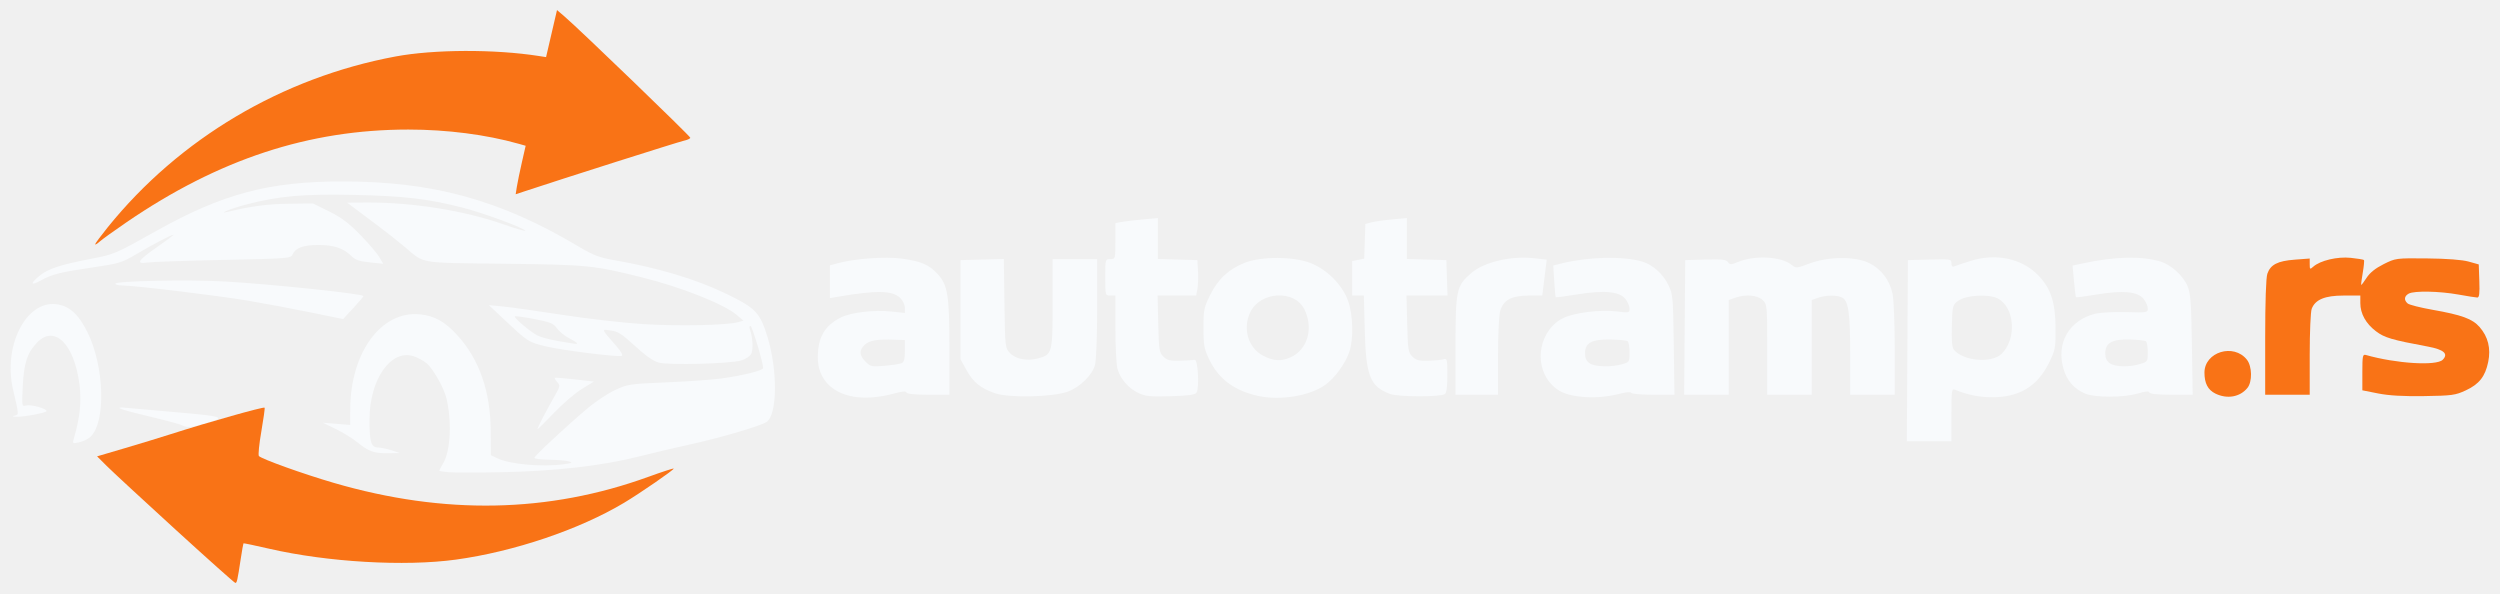
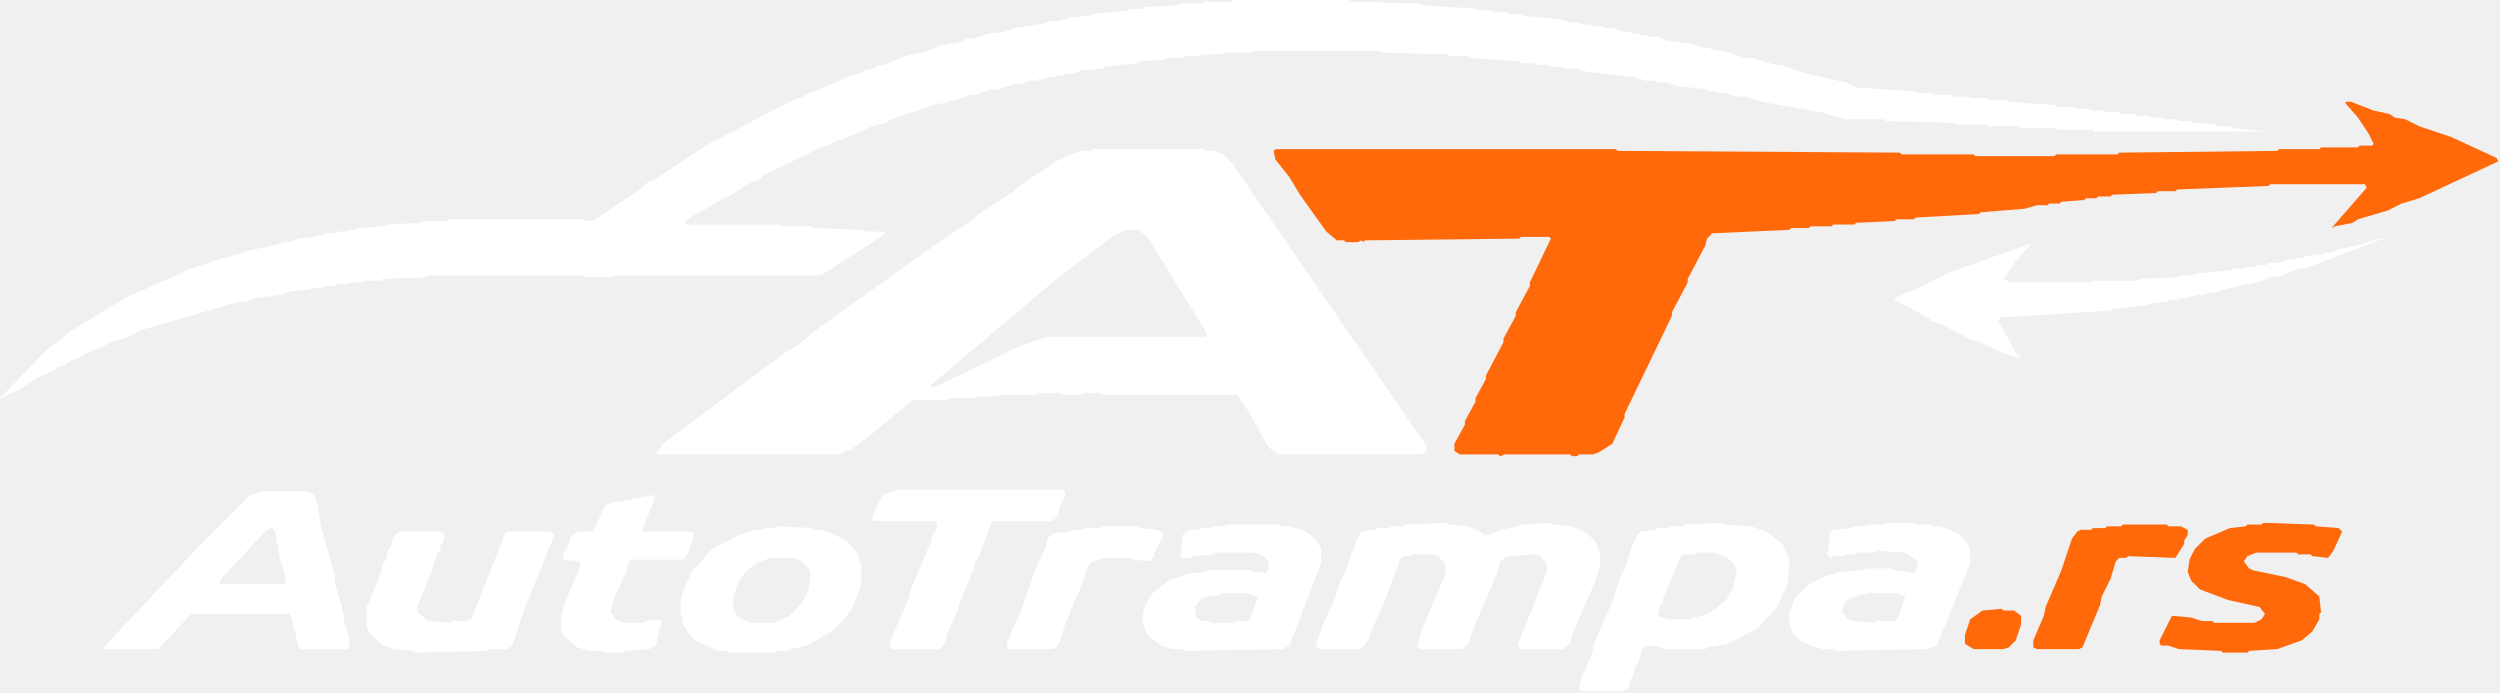
- <svg xmlns="http://www.w3.org/2000/svg" width="1235" height="293" viewBox="0 0 1235 293" role="img" aria-labelledby="title desc">
-   <path id="car-and-wordmark" fill="#F8FAFC" fill-rule="evenodd" d="M221.750,233.285 C219.137,233.068 217.000,232.716 217.000,232.502 C217.000,232.289 217.904,230.583 219.008,228.711 C222.587,222.645 223.267,207.810 220.483,196.500 C219.265,191.550 213.862,182.062 210.788,179.475 C209.205,178.143 206.174,176.533 204.053,175.898 C192.965,172.576 182.624,187.525 182.539,207.000 C182.489,218.367 183.274,220.979 186.769,221.077 C188.271,221.119 191.300,221.747 193.500,222.472 L197.500,223.790 191.815,223.895 C184.927,224.022 182.083,223.022 176.629,218.552 C174.331,216.669 169.536,213.708 165.975,211.973 L159.500,208.817 166.250,209.371 L173.000,209.925 173.017,202.212 C173.081,174.137 188.386,153.315 207.509,155.289 C214.696,156.031 219.766,158.869 225.909,165.591 C236.725,177.425 242.275,193.261 242.413,212.679 L242.500,224.858 245.810,226.442 C251.999,229.402 268.006,230.803 278.610,229.313 C282.756,228.730 283.120,228.517 281.000,227.912 C279.625,227.520 275.238,227.155 271.250,227.100 C267.262,227.045 264.000,226.628 264.000,226.174 C264.000,225.243 279.931,210.403 290.418,201.567 C294.223,198.361 300.249,194.374 303.809,192.709 C310.020,189.802 311.043,189.648 329.088,188.895 C339.431,188.463 351.630,187.605 356.197,186.988 C366.849,185.548 377.000,183.023 377.000,181.813 C377.000,179.130 371.537,161.000 370.729,161.000 C370.210,161.000 370.080,161.767 370.440,162.705 C371.831,166.330 372.185,172.786 371.104,174.806 C370.484,175.965 368.294,177.424 366.238,178.050 C360.875,179.682 330.460,180.488 325.456,179.131 C322.716,178.388 318.920,175.738 313.691,170.920 C307.297,165.028 305.242,163.711 301.735,163.257 C296.937,162.634 296.748,162.104 304.465,170.943 C306.907,173.741 307.885,175.538 307.105,175.798 C305.041,176.486 276.990,172.954 269.352,171.044 C260.974,168.949 260.834,168.860 249.909,158.617 L241.500,150.733 248.500,151.406 C252.350,151.776 265.625,153.649 278.000,155.568 C290.375,157.487 308.375,159.538 318.000,160.125 C335.262,161.177 358.758,160.705 364.391,159.191 L367.281,158.415 363.891,155.544 C357.534,150.162 336.530,141.848 317.000,136.982 C293.233,131.062 290.327,130.776 249.000,130.287 C206.123,129.781 209.891,130.417 200.000,122.019 C196.975,119.451 190.639,114.458 185.919,110.925 C181.200,107.391 176.025,103.513 174.419,102.306 L171.500,100.111 181.500,100.056 C203.817,99.934 229.572,104.070 248.903,110.879 C254.997,113.025 259.755,114.412 259.475,113.960 C258.561,112.481 238.504,105.109 228.394,102.536 C211.207,98.162 199.789,96.827 174.972,96.288 C149.739,95.741 137.706,96.818 121.415,101.085 C114.217,102.971 106.678,106.061 113.000,104.534 C124.144,101.843 132.205,100.784 142.549,100.653 L154.597,100.500 162.549,104.425 C168.631,107.427 172.263,110.158 178.000,116.044 C182.125,120.276 186.354,125.217 187.397,127.023 L189.294,130.306 182.667,129.627 C177.461,129.094 175.497,128.406 173.510,126.419 C169.719,122.628 164.825,120.998 157.282,121.015 C149.837,121.031 145.992,122.425 144.576,125.621 C143.675,127.655 142.815,127.724 110.076,128.405 C91.609,128.789 74.753,129.372 72.617,129.701 C66.837,130.590 68.222,128.545 77.983,121.778 C82.567,118.600 86.006,116.000 85.626,116.000 C84.535,116.000 75.714,120.612 67.374,125.543 C60.259,129.749 58.824,130.189 46.123,132.055 C29.739,134.463 25.804,135.445 20.250,138.512 C15.094,141.359 14.716,140.204 19.510,136.252 C23.699,132.800 29.744,130.789 44.455,127.958 C56.618,125.616 56.548,125.646 77.173,114.104 C110.037,95.713 132.804,89.646 169.000,89.632 C213.826,89.615 247.090,98.741 285.512,121.601 C293.039,126.079 295.954,127.212 303.196,128.475 C324.950,132.269 343.610,137.845 358.500,145.003 C373.268,152.101 375.444,154.367 379.148,166.500 C384.256,183.231 383.999,205.015 378.652,208.475 C375.530,210.496 355.482,216.379 341.000,219.525 C334.125,221.018 322.650,223.725 315.500,225.540 C297.674,230.064 274.051,232.769 248.000,233.268 C236.175,233.495 224.363,233.503 221.750,233.285Z M285.000,169.520 C285.000,169.257 283.238,168.142 281.084,167.043 C278.931,165.944 276.258,163.767 275.146,162.204 C273.397,159.749 271.883,159.125 263.973,157.603 C258.941,156.635 254.617,156.050 254.364,156.303 C253.730,156.937 261.842,163.826 265.439,165.709 C267.056,166.555 271.781,167.820 275.939,168.521 C285.566,170.143 285.000,170.081 285.000,169.520Z M36.407,216.861 C39.492,206.428 40.338,198.475 39.267,189.989 C36.734,169.924 26.916,160.219 18.287,169.250 C13.465,174.296 11.821,179.306 11.252,190.690 C10.747,200.808 10.759,200.876 12.945,200.304 C15.277,199.694 23.000,201.809 23.000,203.057 C23.000,203.906 11.525,206.057 7.918,205.884 C6.063,205.795 5.931,205.657 7.350,205.291 C9.369,204.771 9.386,205.024 6.457,192.500 C1.450,171.091 12.730,148.582 27.625,150.261 C34.113,150.993 38.724,155.083 43.191,164.073 C51.641,181.079 52.400,208.706 44.613,215.847 C43.451,216.912 40.972,218.108 39.104,218.504 C35.883,219.186 35.744,219.101 36.407,216.861Z M942.240,173.250 L942.500,128.500 953.250,128.216 C963.621,127.942 964.000,128.007 964.000,130.050 C964.000,131.356 964.478,131.966 965.250,131.642 C965.938,131.354 969.593,130.131 973.373,128.924 C985.884,124.931 998.778,127.647 1006.863,135.978 C1013.092,142.396 1015.383,149.348 1015.447,162.021 C1015.497,171.950 1015.315,172.918 1012.208,179.229 C1006.405,191.017 997.307,196.408 983.506,196.235 C977.358,196.158 971.635,194.959 965.750,192.513 C964.135,191.842 964.000,192.800 964.000,204.893 L964.000,218.000 952.990,218.000 L941.979,218.000 942.240,173.250Z M988.615,174.937 C996.364,167.791 995.383,151.835 986.927,147.462 C982.367,145.104 971.117,145.777 967.282,148.636 C964.595,150.639 964.490,151.060 964.214,160.959 C964.012,168.204 964.305,171.664 965.214,172.762 C969.807,178.314 983.568,179.592 988.615,174.937Z M268.447,205.750 C270.262,202.312 272.908,197.488 274.328,195.029 C276.721,190.887 276.792,190.427 275.295,188.773 C274.406,187.791 273.864,186.836 274.089,186.651 C274.315,186.466 278.742,186.806 283.926,187.407 L293.352,188.500 287.357,192.200 C284.059,194.235 277.900,199.522 273.670,203.950 C269.440,208.377 265.792,212.000 265.564,212.000 C265.335,212.000 266.633,209.188 268.447,205.750Z M90.000,210.090 C89.175,209.623 82.425,207.798 75.000,206.034 C59.228,202.288 55.104,200.784 62.500,201.475 C65.250,201.732 76.050,202.688 86.500,203.598 C110.429,205.684 111.675,206.098 102.392,208.874 C94.709,211.172 92.325,211.406 90.000,210.090Z M421.770,195.968 C410.637,194.094 404.000,186.854 404.000,176.586 C404.000,166.732 407.284,160.985 415.261,156.882 C420.160,154.363 431.745,152.972 440.250,153.882 L447.000,154.604 447.000,151.976 C447.000,150.513 445.961,148.373 444.655,147.146 C440.715,143.445 433.050,143.314 413.750,146.619 L410.000,147.262 410.000,139.178 L410.000,131.094 413.750,130.059 C422.294,127.699 437.580,126.629 445.909,127.807 C455.089,129.105 459.044,130.833 463.183,135.354 C468.203,140.837 469.000,145.815 469.000,171.682 L469.000,195.000 458.583,195.000 C451.944,195.000 448.035,194.604 447.803,193.908 C447.550,193.150 445.767,193.277 441.969,194.324 C434.615,196.351 427.489,196.931 421.770,195.968Z M445.250,179.465 C446.616,178.935 447.000,177.604 447.000,173.393 L447.000,168.000 442.250,167.825 C433.373,167.498 429.553,168.117 427.250,170.258 C424.305,172.995 424.406,175.497 427.592,178.683 C430.007,181.098 430.638,181.236 436.842,180.710 C440.504,180.399 444.288,179.839 445.250,179.465Z M621.389,195.557 C609.433,192.868 601.794,187.054 597.120,177.086 C594.868,172.285 594.500,170.163 594.500,161.979 C594.500,153.233 594.768,151.913 597.792,145.771 C601.663,137.907 606.988,132.946 614.921,129.811 C623.098,126.579 639.075,126.651 647.469,129.957 C655.489,133.115 662.945,140.565 665.846,148.319 C668.429,155.220 668.764,167.582 666.540,173.885 C664.445,179.825 659.468,186.648 654.727,190.083 C647.119,195.594 632.342,198.020 621.389,195.557Z M637.282,176.629 C645.910,172.953 649.074,162.179 644.309,152.706 C639.463,143.073 622.838,143.896 617.752,154.020 C613.697,162.090 616.535,171.904 624.036,175.750 C629.077,178.335 632.712,178.576 637.282,176.629Z M779.776,195.831 C772.883,194.925 769.099,193.095 765.658,189.005 C757.376,179.162 760.813,162.658 772.302,157.096 C777.830,154.420 790.649,152.850 798.750,153.856 C804.744,154.601 805.000,154.544 805.000,152.451 C805.000,151.251 804.092,149.115 802.982,147.705 C800.056,143.985 792.519,143.262 779.229,145.428 C773.490,146.363 768.673,146.987 768.523,146.814 C768.374,146.641 768.040,143.048 767.781,138.830 L767.311,131.159 771.405,130.139 C784.657,126.839 801.739,126.437 811.194,129.202 C816.405,130.727 821.427,135.199 824.160,140.749 C826.388,145.273 826.516,146.682 826.840,170.250 L827.179,195.000 816.673,195.000 C810.894,195.000 806.017,194.583 805.833,194.074 C805.639,193.534 803.415,193.685 800.500,194.437 C793.513,196.239 786.478,196.712 779.776,195.831Z M801.250,179.947 C804.931,178.925 805.000,178.815 805.000,174.012 C805.000,171.320 804.545,168.837 803.989,168.493 C803.433,168.150 799.671,167.805 795.628,167.728 C786.357,167.551 783.000,169.342 783.000,174.466 C783.000,176.867 783.662,178.351 785.223,179.443 C787.792,181.243 795.689,181.492 801.250,179.947Z M491.479,194.256 C484.243,191.671 480.793,188.860 477.449,182.824 L474.500,177.500 474.500,153.000 L474.500,128.500 485.196,128.217 L495.891,127.933 496.196,149.888 C496.494,171.381 496.550,171.896 498.859,174.352 C501.748,177.425 507.394,178.509 512.851,177.040 C519.798,175.170 520.000,174.399 520.000,149.777 L520.000,128.000 531.000,128.000 L542.000,128.000 541.994,152.250 C541.991,166.236 541.540,178.115 540.929,180.315 C539.524,185.377 533.443,191.295 527.393,193.490 C519.960,196.186 498.183,196.650 491.479,194.256Z M562.459,194.183 C557.501,191.854 553.417,187.163 552.044,182.219 C551.476,180.174 551.009,171.188 551.006,162.250 L551.000,146.000 548.500,146.000 C546.019,146.000 546.000,145.933 546.000,137.000 C546.000,128.067 546.019,128.000 548.500,128.000 C550.979,128.000 551.000,127.925 551.000,119.125 L551.000,110.250 553.847,109.681 C555.413,109.367 560.138,108.799 564.347,108.418 L572.000,107.724 572.000,117.826 L572.000,127.928 581.750,128.214 L591.500,128.500 591.813,134.000 C591.985,137.025 591.852,140.963 591.517,142.750 L590.909,146.000 581.379,146.000 L571.849,146.000 572.174,159.975 C572.474,172.823 572.678,174.128 574.708,176.155 C576.542,177.987 577.931,178.332 582.913,178.195 C586.212,178.104 589.493,177.911 590.205,177.765 C591.782,177.442 592.550,191.671 591.078,193.943 C590.374,195.030 587.232,195.471 578.322,195.733 C568.315,196.027 565.879,195.789 562.459,194.183Z M686.684,194.604 C676.838,190.956 674.777,185.782 674.194,163.250 L673.748,146.000 670.874,146.000 L668.000,146.000 668.000,137.475 L668.000,128.950 670.963,128.357 L673.926,127.765 674.213,119.202 L674.500,110.639 677.500,109.839 C679.150,109.399 683.763,108.743 687.750,108.381 L695.000,107.724 695.000,117.826 L695.000,127.928 704.750,128.214 L714.500,128.500 714.789,137.250 L715.078,146.000 704.943,146.000 L694.808,146.000 695.154,159.974 C695.472,172.800 695.681,174.128 697.706,176.151 C699.508,177.952 700.948,178.328 705.577,178.207 C708.694,178.125 712.089,177.789 713.122,177.461 C714.859,176.910 715.000,177.504 715.000,185.374 C715.000,191.090 714.590,194.143 713.750,194.676 C711.391,196.175 690.776,196.120 686.684,194.604Z M1030.000,194.406 C1024.513,192.029 1021.077,188.073 1019.356,182.152 C1015.656,169.426 1022.152,158.184 1035.050,154.990 C1037.552,154.370 1044.416,154.007 1050.302,154.182 C1060.633,154.489 1061.004,154.427 1061.002,152.385 C1061.001,151.222 1060.092,149.115 1058.982,147.705 C1056.084,144.020 1048.796,143.312 1035.927,145.464 C1030.368,146.393 1025.690,147.006 1025.532,146.827 C1025.373,146.647 1024.929,143.057 1024.546,138.849 L1023.848,131.198 1029.174,130.055 C1044.818,126.698 1057.925,126.399 1067.236,129.189 C1072.454,130.752 1078.409,136.122 1080.587,141.227 C1082.145,144.878 1082.466,149.104 1082.795,170.250 L1083.179,195.000 1072.673,195.000 C1065.905,195.000 1062.036,194.608 1061.799,193.897 C1061.544,193.131 1059.784,193.283 1056.034,194.397 C1049.084,196.461 1034.756,196.466 1030.000,194.406Z M1057.134,179.842 C1060.922,178.707 1061.000,178.587 1061.000,173.901 C1061.000,171.270 1060.566,168.850 1060.036,168.522 C1059.506,168.195 1055.994,167.834 1052.232,167.720 C1043.489,167.456 1040.000,169.380 1040.000,174.466 C1040.000,176.867 1040.662,178.351 1042.223,179.443 C1044.849,181.283 1051.712,181.466 1057.134,179.842Z M719.022,170.750 C719.047,143.104 719.469,141.178 726.903,134.815 C733.229,129.400 746.597,126.289 757.997,127.579 L764.082,128.268 763.541,132.634 C763.244,135.035 762.747,139.025 762.439,141.500 L761.877,146.000 755.189,146.004 C746.686,146.008 742.581,148.245 741.067,153.698 C740.486,155.789 740.009,165.938 740.006,176.250 L740.000,195.000 729.500,195.000 L719.000,195.000 719.022,170.750Z M832.237,161.750 L832.500,128.500 842.485,128.211 C850.570,127.977 852.685,128.216 853.599,129.467 C854.618,130.859 855.094,130.859 858.439,129.461 C866.784,125.974 879.878,126.651 885.047,130.837 C887.220,132.596 887.475,132.577 893.892,130.174 C903.272,126.660 916.413,126.562 923.361,129.953 C929.278,132.840 933.478,138.341 934.928,145.100 C935.518,147.849 936.000,160.201 936.000,172.549 L936.000,195.000 925.000,195.000 L914.000,195.000 913.994,175.250 C913.989,154.566 913.162,148.692 910.022,147.012 C907.542,145.685 902.089,145.724 898.149,147.098 L895.000,148.196 895.000,171.598 L895.000,195.000 884.000,195.000 L873.000,195.000 873.000,172.674 C873.000,150.631 872.971,150.321 870.686,148.174 C868.082,145.729 862.378,145.275 857.149,147.098 L854.000,148.196 854.000,171.598 L854.000,195.000 842.987,195.000 L831.973,195.000 832.237,161.750Z M153.500,154.340 C144.700,152.536 130.750,149.920 122.500,148.526 C107.527,145.997 66.404,141.033 60.250,141.011 C58.462,141.005 57.000,140.619 57.000,140.154 C57.000,138.775 93.176,138.037 111.000,139.053 C133.905,140.358 178.433,145.020 179.539,146.229 C179.676,146.378 177.473,149.002 174.644,152.060 L169.500,157.619 153.500,154.340Z" />
-   <path id="swap-arrows-and-domain" fill="#F97316" fill-rule="evenodd" d="M86.500,261.431 C70.550,246.869 55.353,232.813 52.729,230.195 L47.959,225.435 61.229,221.528 C68.528,219.380 79.000,216.185 84.500,214.428 C102.813,208.580 130.186,200.853 130.715,201.382 C130.916,201.582 130.190,206.866 129.102,213.123 C128.015,219.380 127.470,224.851 127.892,225.279 C129.427,226.840 149.879,234.167 164.971,238.564 C219.507,254.450 270.973,253.450 320.316,235.546 C327.000,233.120 332.620,231.286 332.804,231.471 C333.240,231.907 316.284,243.604 308.271,248.395 C286.153,261.619 253.910,272.511 225.216,276.451 C199.919,279.924 161.788,277.701 133.000,271.074 C126.125,269.492 120.401,268.289 120.281,268.401 C120.160,268.514 119.551,271.957 118.928,276.053 C117.262,286.996 117.034,288.005 116.231,287.953 C115.829,287.928 102.450,275.993 86.500,261.431Z M1094.383,194.417 C1090.699,192.599 1089.000,189.339 1089.000,184.088 C1089.000,173.830 1103.473,169.429 1109.984,177.707 C1112.561,180.983 1112.694,188.588 1110.228,191.633 C1106.562,196.159 1100.185,197.279 1094.383,194.417Z M1174.750,194.359 L1167.000,192.817 1167.000,183.841 C1167.000,175.770 1167.176,174.915 1168.750,175.363 C1183.673,179.611 1203.555,180.852 1206.690,177.731 C1209.644,174.789 1207.289,172.684 1199.402,171.215 C1181.508,167.883 1177.932,166.830 1173.733,163.651 C1168.740,159.871 1166.004,154.951 1166.002,149.750 L1166.000,146.000 1157.750,146.004 C1148.477,146.008 1143.715,147.988 1141.975,152.566 C1141.439,153.976 1141.000,164.101 1141.000,175.065 L1141.000,195.000 1130.000,195.000 L1119.000,195.000 1119.000,166.649 C1119.000,149.012 1119.406,137.133 1120.075,135.215 C1121.647,130.705 1125.140,128.911 1133.593,128.271 L1141.000,127.711 1141.000,130.511 C1141.000,133.106 1141.127,133.196 1142.750,131.745 C1146.154,128.702 1154.681,126.682 1161.232,127.366 C1164.590,127.717 1167.536,128.203 1167.778,128.445 C1168.020,128.687 1167.764,131.499 1167.209,134.693 C1166.654,137.887 1166.305,140.612 1166.433,140.749 C1166.561,140.887 1167.753,139.312 1169.083,137.249 C1170.703,134.737 1173.479,132.510 1177.500,130.500 C1183.448,127.526 1183.635,127.501 1199.000,127.658 C1208.803,127.758 1216.338,128.332 1219.500,129.220 L1224.500,130.625 1224.790,138.813 C1225.010,144.990 1224.764,146.995 1223.790,146.980 C1223.081,146.970 1218.900,146.310 1214.500,145.515 C1205.077,143.813 1192.672,143.570 1189.934,145.035 C1187.650,146.258 1187.437,148.288 1189.422,149.935 C1190.203,150.584 1195.630,151.962 1201.480,152.997 C1216.177,155.596 1221.337,157.480 1224.911,161.552 C1229.113,166.337 1230.544,172.119 1229.177,178.780 C1227.696,185.993 1224.716,189.776 1218.091,192.853 C1212.952,195.240 1211.287,195.468 1197.500,195.675 C1187.172,195.831 1180.086,195.421 1174.750,194.359Z M47.000,120.664 C47.000,120.288 49.812,116.497 53.249,112.240 C88.585,68.469 139.323,38.358 195.350,27.909 C214.392,24.358 244.286,24.249 266.127,27.651 L269.754,28.216 272.457,16.592 L275.161,4.968 278.975,8.234 C286.297,14.502 341.000,67.252 341.000,68.043 C341.000,68.482 339.538,69.155 337.750,69.538 C335.154,70.094 278.184,88.190 259.121,94.514 L254.741,95.967 255.329,92.233 C255.653,90.180 256.763,84.789 257.797,80.252 L259.677,72.005 256.089,70.992 C240.163,66.496 220.758,64.000 201.737,64.000 C152.602,64.000 108.069,78.647 62.500,109.797 C56.450,113.932 50.487,118.223 49.250,119.332 C48.013,120.441 47.000,121.041 47.000,120.664Z" />
+ <svg xmlns="http://www.w3.org/2000/svg" width="1425" height="395" viewBox="0 0 1425 395" role="img" aria-labelledby="title desc">
+   <path fill="#FFFFFF" fill-rule="evenodd" d="M224,306 L223,311 L221,314 L220,319 L218,322 L217,327 L209,346 L209,357 L210,360 L217,367 L224,370 L236,371 L237,372 L278,371 L279,370 L289,370 L292,368 L299,347 L316,305 L314,303 L290,303 L288,304 L269,352 L266,354 L258,354 L257,355 L244,354 L238,349 L238,345 L246,326 L249,316 L251,313 L251,311 L253,308 L253,304 L252,303 L228,303Z M663,304 L660,302 L650,301 L649,300 L628,300 L627,301 L618,301 L617,302 L611,302 L610,303 L600,304 L597,307 L596,312 L590,325 L582,348 L574,366 L574,369 L575,370 L600,370 L602,369 L604,366 L608,353 L610,350 L610,348 L612,345 L612,343 L614,340 L621,321 L630,318 L645,318 L646,319 L655,320 L658,317 L658,315 L663,306Z M488,314 L482,308 L474,304 L468,302 L464,302 L463,301 L443,300 L442,301 L436,301 L435,302 L431,302 L421,305 L406,313 L394,326 L388,341 L388,351 L389,352 L389,355 L393,362 L396,365 L409,371 L414,371 L415,372 L442,372 L443,371 L449,371 L450,370 L460,368 L474,360 L482,352 L486,346 L491,333 L491,322Z M461,324 L462,327 L461,336 L457,344 L450,351 L441,355 L427,355 L420,351 L418,347 L418,340 L420,334 L424,327 L431,321 L439,318 L453,318 L457,320Z M751,309 L746,304 L742,302 L735,300 L730,300 L729,299 L699,299 L698,300 L691,300 L690,301 L684,301 L683,302 L678,302 L674,305 L673,318 L679,318 L680,317 L692,316 L693,315 L715,315 L720,317 L723,320 L723,325 L721,327 L719,326 L714,326 L713,325 L688,325 L687,326 L677,327 L666,331 L656,339 L652,347 L651,354 L654,362 L662,368 L668,370 L674,370 L675,371 L731,370 L735,368 L753,321 L753,313Z M681,346 L684,342 L688,340 L696,339 L697,338 L710,338 L717,340 L713,352 L711,354 L704,354 L703,355 L690,355 L689,354 L685,354 L682,352Z M1121,309 L1116,304 L1106,300 L1102,300 L1101,299 L1092,299 L1091,298 L1075,298 L1074,299 L1064,299 L1063,300 L1056,300 L1055,301 L1045,302 L1043,304 L1042,314 L1041,315 L1043,318 L1045,317 L1051,317 L1052,316 L1058,316 L1059,315 L1069,315 L1070,314 L1086,315 L1092,319 L1093,321 L1092,326 L1090,327 L1089,326 L1079,325 L1078,324 L1063,324 L1062,325 L1049,326 L1039,329 L1031,333 L1023,341 L1020,349 L1020,356 L1022,361 L1026,365 L1032,368 L1039,370 L1045,370 L1046,371 L1099,370 L1104,368 L1123,321 L1123,313Z M1050,349 L1051,344 L1053,342 L1060,339 L1063,339 L1064,338 L1081,338 L1086,340 L1082,352 L1080,354 L1070,354 L1069,355 L1056,354 L1053,353Z M1016,310 L1007,303 L998,300 L983,299 L982,298 L960,299 L959,300 L952,300 L951,301 L945,301 L944,302 L935,303 L933,305 L930,312 L926,325 L924,328 L919,343 L909,366 L907,374 L901,387 L900,393 L902,394 L925,394 L929,391 L929,388 L931,385 L932,380 L934,377 L936,370 L938,368 L947,369 L948,370 L972,370 L973,369 L985,367 L1002,358 L1013,346 L1019,333 L1020,319Z M988,321 L990,326 L988,335 L984,342 L978,347 L973,350 L963,353 L951,353 L945,351 L946,346 L948,343 L948,341 L958,317 L960,316 L966,316 L967,315 L976,315 L983,317Z M750,368 L752,370 L775,370 L777,369 L781,363 L781,361 L788,346 L798,319 L800,317 L804,317 L805,316 L817,316 L820,317 L824,322 L824,327 L810,360 L808,369 L809,370 L833,370 L835,369 L838,365 L838,363 L854,325 L855,320 L859,317 L875,316 L878,317 L881,320 L882,325 L865,368 L867,370 L891,370 L895,367 L896,362 L909,332 L912,323 L912,315 L909,308 L903,303 L896,300 L885,299 L884,298 L867,299 L866,300 L855,302 L849,305 L846,305 L844,303 L837,300 L826,299 L825,298 L801,299 L800,300 L793,300 L792,301 L785,301 L784,302 L776,303 L773,308 L772,313 L770,316 L767,326 L764,331 L761,341 L754,356Z M371,282 L370,283 L366,283 L365,284 L361,284 L360,285 L356,285 L355,286 L351,286 L345,288 L338,303 L329,303 L325,306 L325,308 L321,316 L321,319 L330,320 L331,322 L321,346 L321,349 L320,350 L320,360 L321,362 L329,369 L336,371 L343,371 L344,372 L355,372 L356,371 L370,370 L374,368 L376,358 L377,357 L377,354 L376,353 L368,354 L367,355 L356,355 L351,353 L348,349 L350,341 L357,326 L358,321 L360,319 L389,319 L392,316 L395,307 L395,304 L394,303 L367,303 L366,302 L373,285 L373,283Z M179,282 L174,280 L150,280 L143,282 L111,314 L59,369 L60,370 L90,370 L109,350 L165,350 L167,354 L167,358 L168,359 L170,369 L172,370 L198,370 L199,369 L199,363 L196,354 L196,350 L195,349 L195,346 L191,333 L191,329 L183,300 L181,287Z M155,301 L157,303 L160,321 L161,322 L163,332 L162,333 L126,333 L125,332 L126,330 L152,302Z M507,369 L508,370 L535,370 L537,369 L539,366 L540,361 L546,348 L547,343 L549,340 L549,338 L551,335 L551,333 L553,330 L553,328 L555,325 L556,320 L558,317 L565,298 L566,297 L600,297 L603,294 L604,289 L607,283 L607,280 L605,279 L512,279 L503,282 L497,295 L498,297 L533,297 L534,298 L534,301 L531,306 L531,308 L519,336 L518,341 L508,364Z M1361,135 L1352,137 L1348,139 L1333,142 L1329,144 L1325,144 L1324,145 L1319,145 L1318,146 L1314,146 L1313,147 L1309,147 L1308,148 L1304,148 L1298,150 L1293,150 L1292,151 L1287,151 L1286,152 L1281,152 L1280,153 L1273,153 L1272,154 L1251,156 L1250,157 L1243,157 L1242,158 L1220,159 L1219,160 L1193,160 L1192,161 L1146,161 L1142,159 L1149,149 L1157,140 L1157,139 L1112,155 L1090,166 L1088,166 L1080,170 L1080,171 L1099,181 L1101,183 L1107,185 L1124,194 L1126,194 L1144,202 L1152,204 L1149,201 L1139,183 L1140,181 L1203,177 L1204,176 L1224,174 L1225,173 L1236,172 L1237,171 L1241,171 L1242,170 L1246,170 L1252,168 L1257,168 L1258,167 L1266,166 L1267,165 L1290,160 L1294,158 L1301,157 L1311,153 L1314,153Z M813,254 L703,94 L697,88 L692,86 L687,86 L686,85 L623,85 L622,86 L617,86 L610,88 L602,92 L581,106 L578,109 L558,122 L555,125 L538,136 L468,186 L453,198 L449,200 L379,252 L374,258 L375,259 L479,259 L482,257 L484,257 L495,249 L520,228 L540,228 L541,227 L556,227 L557,226 L569,226 L570,225 L591,225 L592,224 L605,224 L606,225 L617,225 L618,224 L627,224 L628,225 L705,225 L712,235 L723,255 L729,259 L811,259 L813,257Z M688,190 L687,192 L597,192 L582,197 L532,221 L530,220 L601,160 L634,135 L642,131 L649,131 L654,135Z M1292,75 L1273,73 L1272,72 L1264,72 L1263,71 L1250,70 L1249,69 L1242,69 L1241,68 L1234,68 L1233,67 L1226,67 L1225,66 L1218,66 L1217,65 L1209,65 L1208,64 L1200,64 L1199,63 L1192,63 L1191,62 L1183,62 L1182,61 L1173,61 L1172,60 L1145,58 L1144,57 L1134,57 L1133,56 L1123,56 L1122,55 L1113,55 L1112,54 L1103,54 L1102,53 L1092,53 L1091,52 L1059,50 L1052,47 L1030,42 L1015,37 L1012,37 L999,33 L995,33 L982,29 L978,29 L973,27 L969,27 L964,25 L950,23 L945,21 L940,21 L939,20 L935,20 L934,19 L930,19 L929,18 L925,18 L919,16 L914,16 L913,15 L908,15 L907,14 L902,14 L901,13 L896,13 L889,11 L868,9 L867,8 L860,8 L859,7 L852,7 L851,6 L843,6 L842,5 L810,3 L809,2 L770,1 L769,0 L703,0 L702,1 L686,1 L685,2 L673,2 L672,3 L652,4 L651,5 L644,5 L643,6 L622,8 L621,9 L610,10 L604,12 L598,12 L597,13 L578,16 L573,18 L564,19 L555,22 L551,22 L547,24 L536,26 L529,29 L516,32 L504,37 L501,37 L498,39 L493,40 L490,42 L485,43 L465,52 L463,52 L456,56 L454,56 L404,82 L372,103 L369,104 L366,107 L338,126 L334,126 L333,125 L256,125 L255,126 L241,126 L240,127 L220,128 L219,129 L204,130 L203,131 L198,131 L197,132 L192,132 L191,133 L186,133 L185,134 L180,134 L179,135 L170,136 L165,138 L161,138 L160,139 L141,143 L137,145 L134,145 L130,147 L127,147 L109,153 L71,170 L40,189 L25,201 L0,227 L11,222 L20,216 L31,211 L33,209 L37,208 L41,205 L43,205 L54,199 L56,199 L63,195 L73,192 L81,188 L136,172 L140,172 L145,170 L160,168 L166,166 L177,165 L178,164 L184,164 L185,163 L191,163 L192,162 L198,162 L199,161 L207,161 L208,160 L217,160 L218,159 L243,158 L244,157 L333,157 L334,158 L349,158 L350,157 L468,157 L505,133 L503,132 L493,132 L492,131 L464,130 L463,129 L446,129 L445,128 L391,128 L390,127 L395,123 L422,108 L424,106 L433,102 L435,100 L470,83 L472,83 L477,80 L479,80 L497,72 L505,70 L508,68 L535,59 L538,59 L542,57 L545,57 L553,54 L556,54 L565,51 L569,51 L578,48 L582,48 L587,46 L591,46 L592,45 L596,45 L597,44 L601,44 L602,43 L606,43 L607,42 L611,42 L617,40 L629,39 L630,38 L648,36 L649,35 L664,34 L665,33 L674,33 L675,32 L684,32 L685,31 L697,31 L698,30 L714,30 L715,29 L787,29 L788,30 L825,31 L826,32 L837,32 L838,33 L866,35 L867,36 L874,36 L875,37 L882,37 L883,38 L890,38 L891,39 L898,39 L905,41 L932,44 L938,46 L944,46 L945,47 L950,47 L956,49 L973,51 L974,52 L978,52 L979,53 L983,53 L989,55 L994,55 L1004,58 L1038,64 L1052,68 L1074,68 L1075,69 L1113,70 L1114,71 L1132,71 L1133,72 L1150,72 L1151,73 L1172,73 L1173,74 L1193,74 L1194,75Z" />
+   <path fill="#FF690A" fill-rule="evenodd" d="M1152,351 L1148,348 L1142,348 L1141,347 L1130,348 L1123,353 L1120,362 L1120,367 L1125,370 L1142,370 L1145,369 L1149,365 L1152,356Z M1247,302 L1243,300 L1236,300 L1235,299 L1210,299 L1209,300 L1201,300 L1200,301 L1193,301 L1192,302 L1186,302 L1184,303 L1181,307 L1175,325 L1166,346 L1165,351 L1159,365 L1159,369 L1161,370 L1185,370 L1187,369 L1197,345 L1198,340 L1203,330 L1206,320 L1208,318 L1212,318 L1213,317 L1240,318 L1245,310 L1245,308 L1247,305Z M1335,303 L1333,301 L1320,300 L1319,299 L1290,298 L1289,299 L1281,299 L1280,300 L1271,301 L1257,307 L1251,313 L1248,319 L1247,326 L1249,331 L1254,336 L1270,342 L1288,346 L1291,350 L1289,353 L1285,355 L1262,355 L1261,354 L1255,354 L1249,352 L1238,351 L1231,365 L1231,367 L1232,368 L1236,368 L1242,370 L1266,371 L1267,372 L1281,372 L1282,371 L1298,370 L1312,365 L1318,360 L1322,353 L1322,350 L1323,349 L1322,340 L1314,333 L1303,329 L1284,325 L1282,324 L1279,320 L1281,317 L1286,315 L1309,315 L1310,316 L1317,316 L1318,317 L1327,318 L1330,314Z M1424,92 L1423,90 L1397,78 L1379,72 L1371,68 L1365,67 L1362,65 L1353,63 L1340,58 L1337,58 L1337,59 L1344,67 L1350,76 L1353,82 L1352,83 L1345,83 L1344,84 L1323,84 L1322,85 L1299,85 L1298,86 L1208,87 L1207,88 L1172,88 L1171,89 L1126,89 L1125,88 L1084,88 L1083,87 L922,86 L921,85 L727,85 L726,86 L727,91 L735,101 L741,111 L756,132 L762,137 L766,137 L767,138 L774,138 L776,137 L777,138 L778,137 L866,136 L867,135 L883,135 L884,136 L872,161 L872,163 L864,178 L864,180 L857,193 L857,195 L847,214 L847,216 L841,227 L841,229 L835,240 L835,242 L829,253 L829,257 L832,259 L854,259 L855,260 L858,259 L895,259 L896,260 L899,260 L900,259 L908,259 L911,258 L919,253 L926,238 L926,236 L953,180 L953,178 L962,161 L962,159 L972,140 L973,136 L976,133 L1020,131 L1021,130 L1031,130 L1032,129 L1044,129 L1045,128 L1057,128 L1058,127 L1080,126 L1081,125 L1091,125 L1092,124 L1128,122 L1129,121 L1154,119 L1161,117 L1167,117 L1168,116 L1174,116 L1175,115 L1188,114 L1189,113 L1195,113 L1196,112 L1203,112 L1204,111 L1229,110 L1230,109 L1240,109 L1241,108 L1293,106 L1294,105 L1348,105 L1349,107 L1329,130 L1331,129 L1341,127 L1344,125 L1361,120 L1369,116 L1379,113Z" />
</svg>
